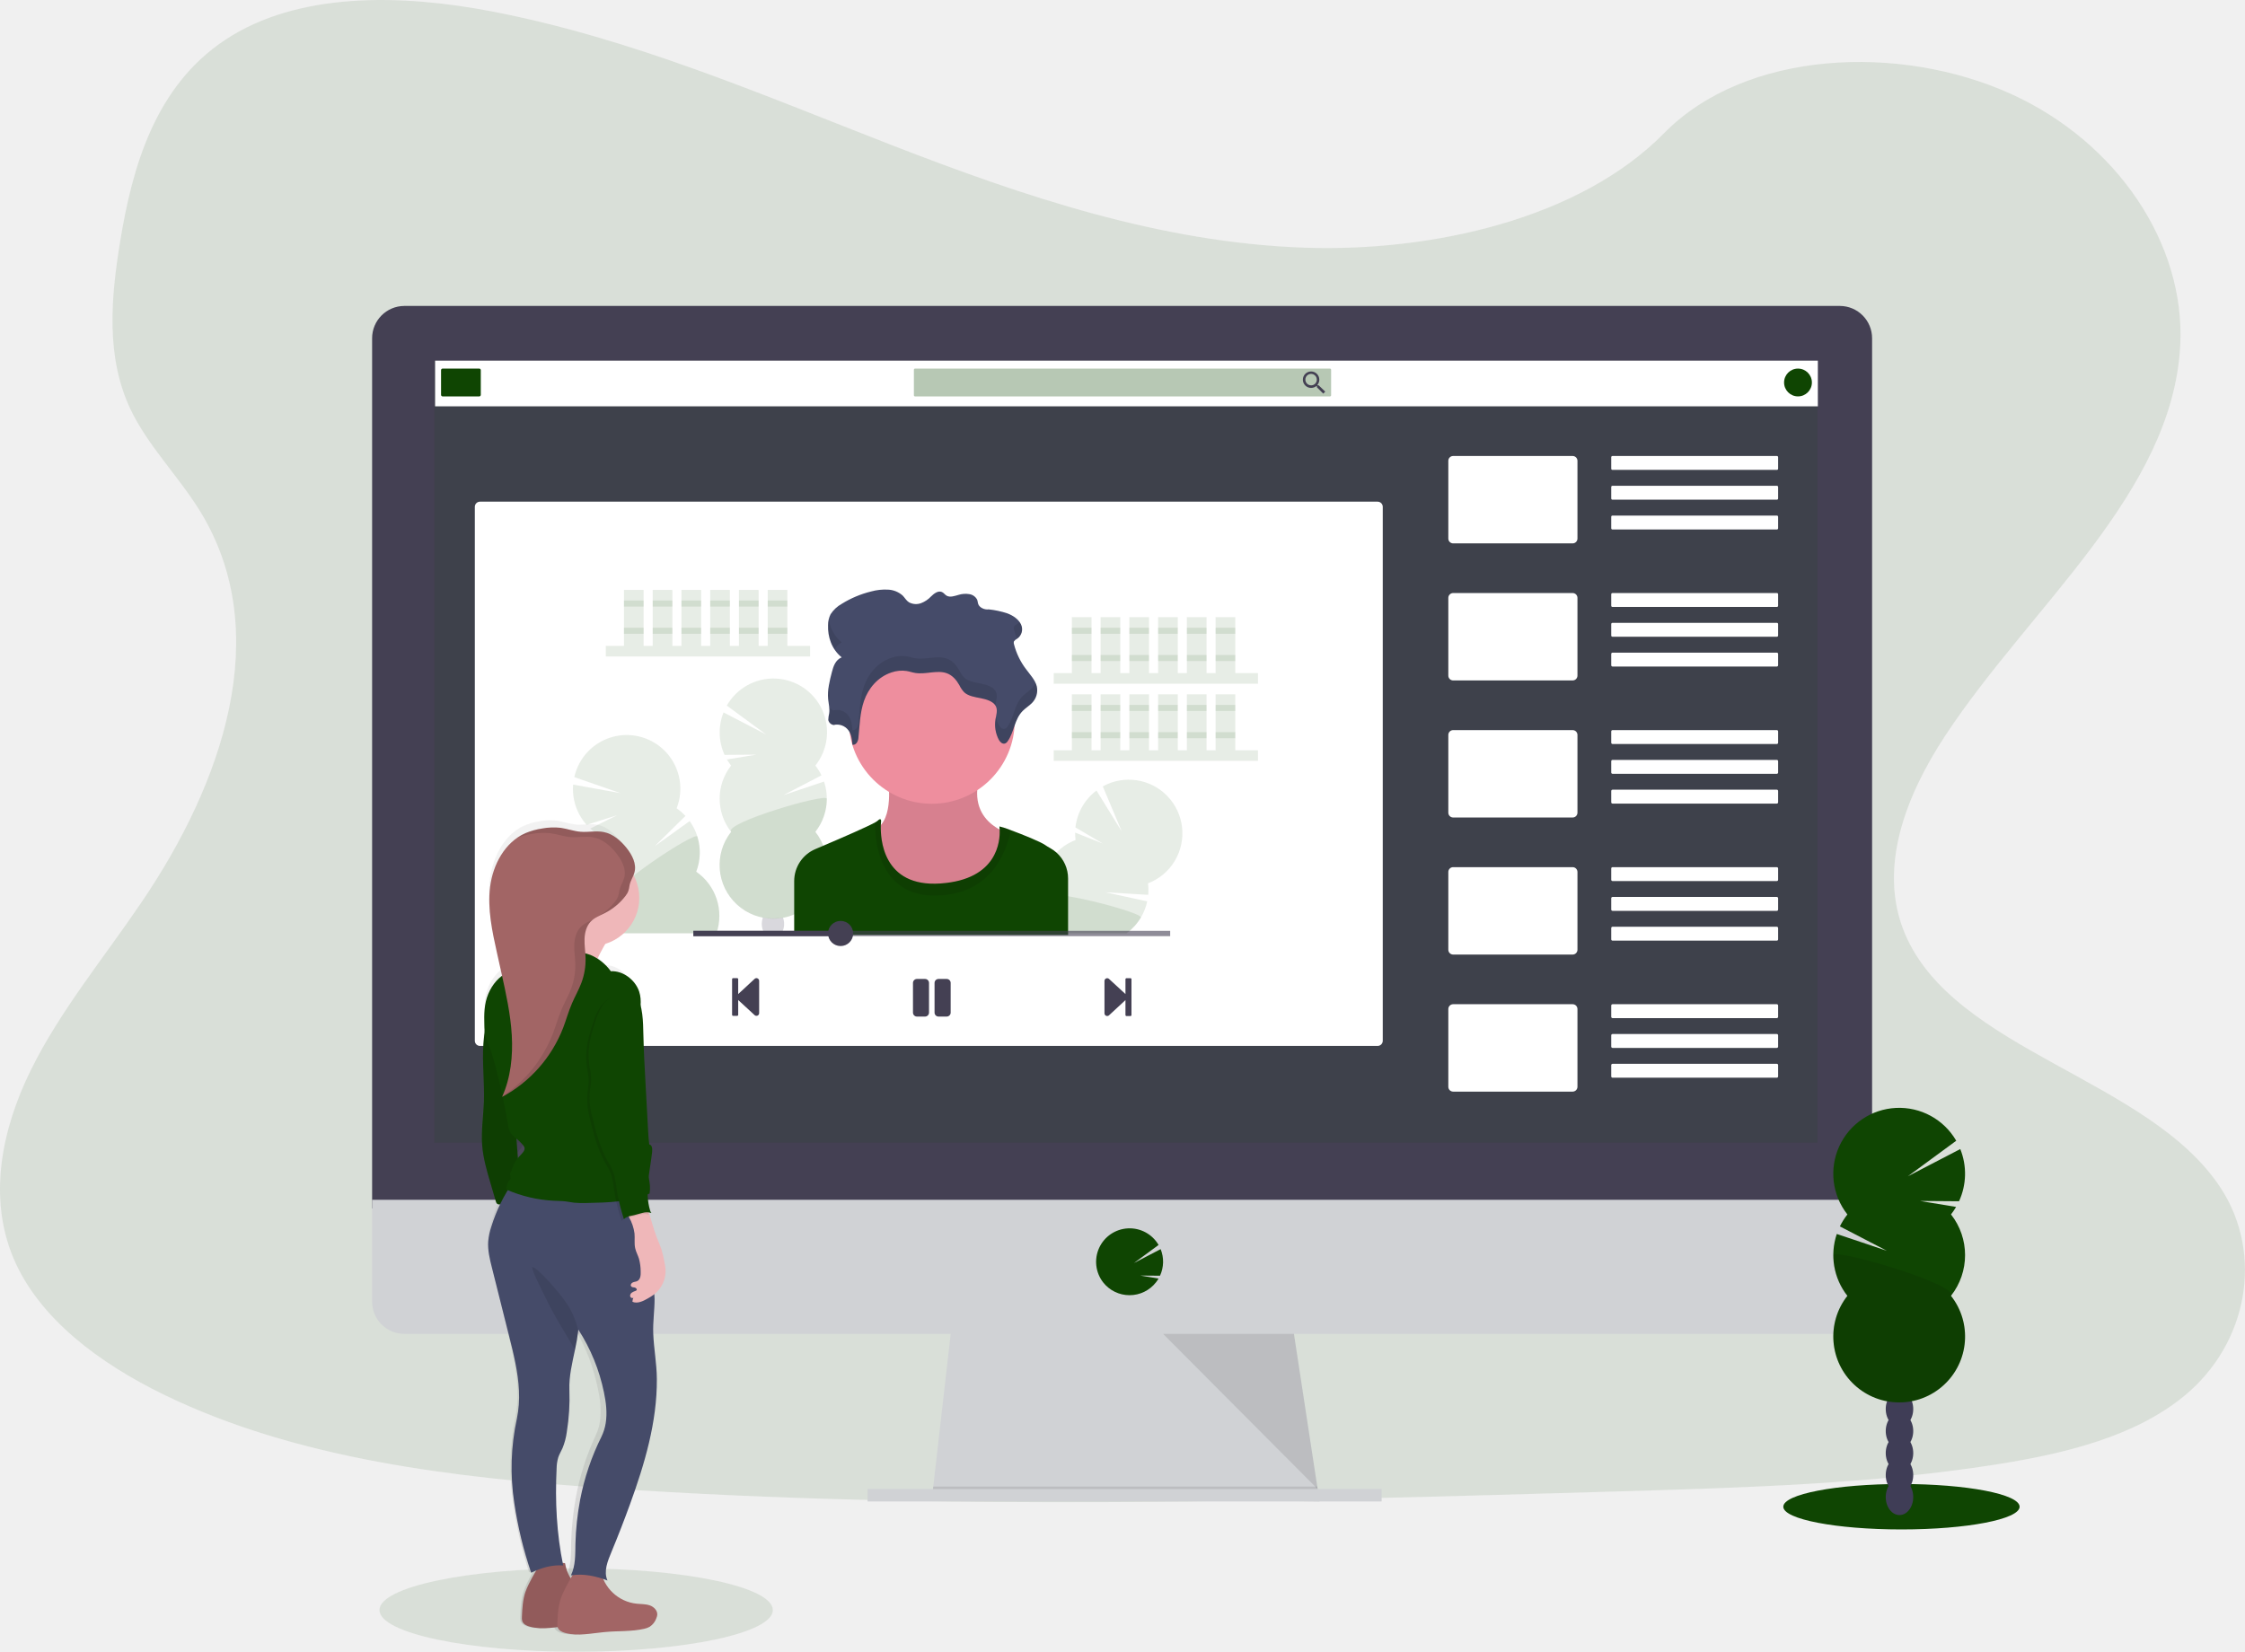
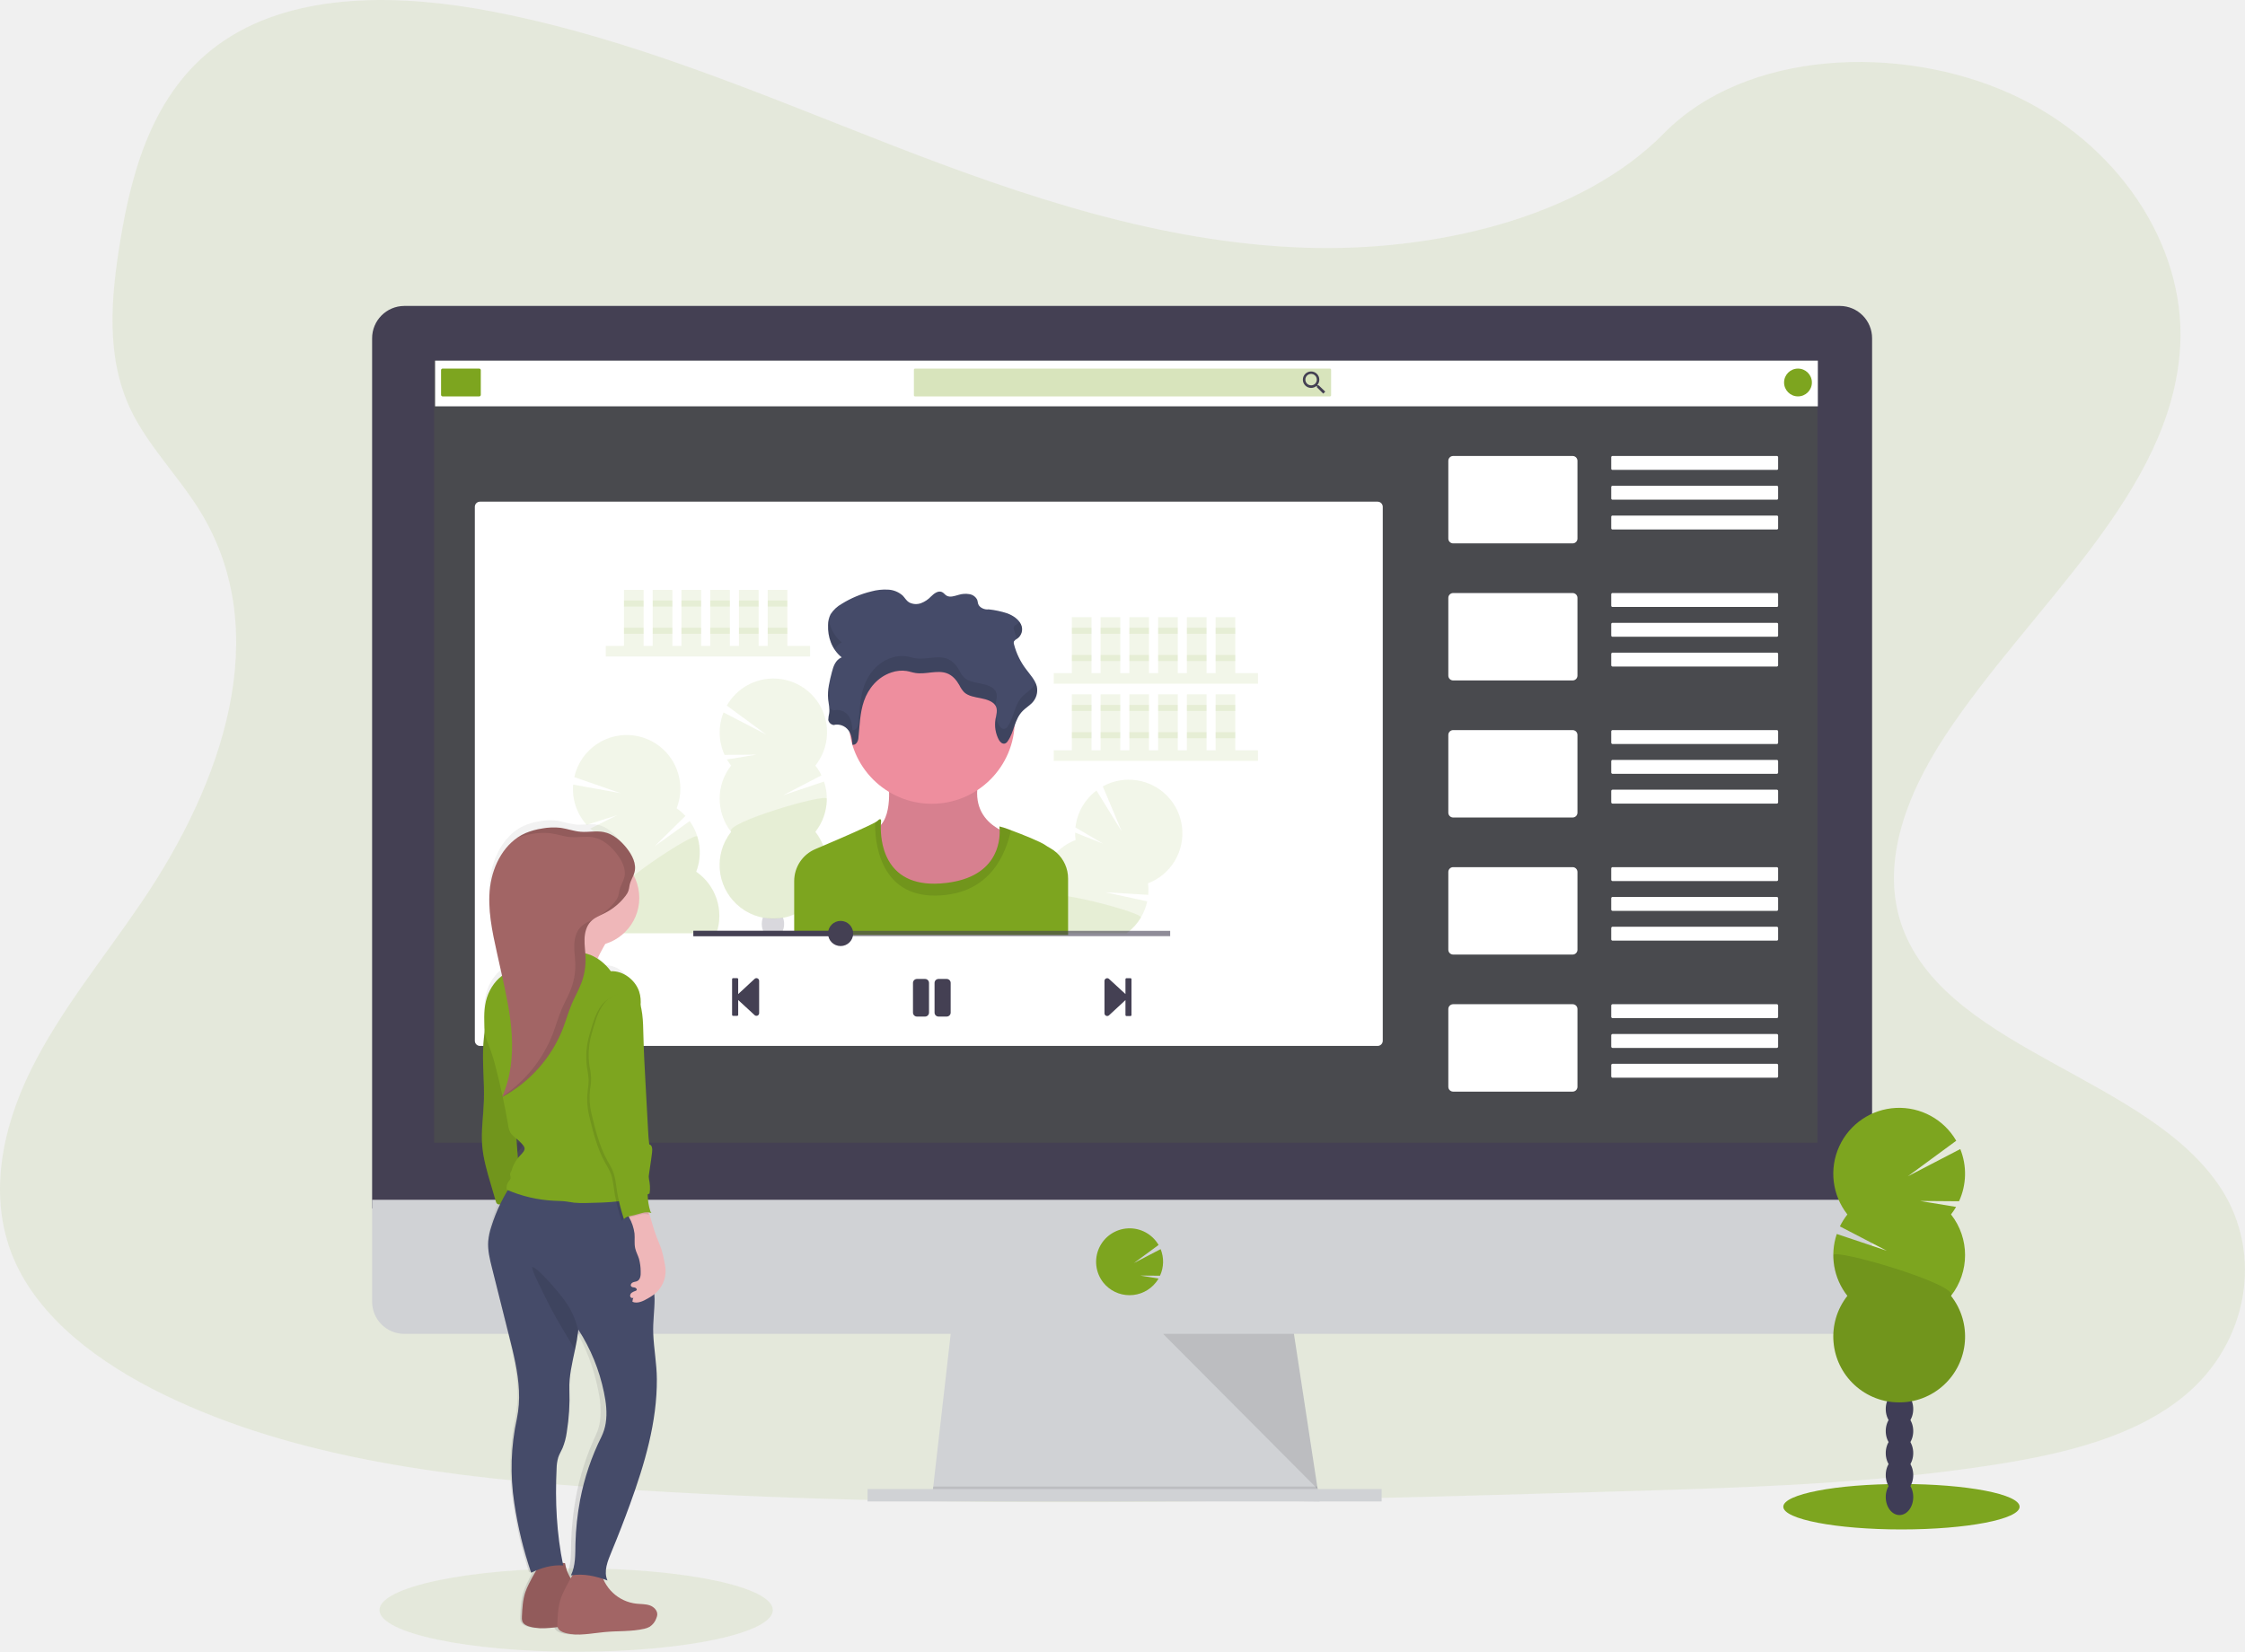
<svg xmlns="http://www.w3.org/2000/svg" data-name="Layer 1" width="1130" height="831.56" viewBox="0 0 1130 831.56">
  <defs>
    <linearGradient id="a" x1="321.68" y1="857.11" x2="321.68" y2="447.21" gradientUnits="userSpaceOnUse">
      <stop offset="0" stop-color="gray" stop-opacity=".25" />
      <stop offset=".54" stop-color="gray" stop-opacity=".12" />
      <stop offset="1" stop-color="gray" stop-opacity=".1" />
    </linearGradient>
  </defs>
-   <path d="M656.54 124.69C584.1 122.18 515.1 98.78 449.22 73.2S318.07 19.27 247.37 5.71c-45.48-8.72-97.49-9.93-134.13 14.43-35.27 23.46-46.66 64-52.78 101.55-4.61 28.28-7.32 58 5.3 84.51 8.77 18.37 24.34 33.82 35.11 51.42 37.45 61.26 11 136.79-29.62 196.59-19 28.06-41.13 54.82-55.82 84.69s-21.49 64.08-8.64 94.54c12.75 30.2 43.11 52.88 76 68.83 66.81 32.4 145.54 41.68 222.31 46.93 169.95 11.58 340.8 6.58 511.19 1.58 63.06-1.87 126.39-3.76 188.43-13.51 34.44-5.41 70-14 95-34.75 31.75-26.34 39.62-70.94 18.34-104-35.68-55.39-134.35-69.15-159.29-128.6-13.73-32.72.37-69.17 20.32-99.52 42.8-65.11 114.54-122.22 118.32-196.64 2.6-51.11-31.89-102.3-85.21-126.48-55.9-25.35-133.4-22.16-174.64 19.8-42.44 43.21-117.06 59.83-181.02 57.61z" fill="#0f4502" opacity=".1" />
+   <path d="M656.54 124.69C584.1 122.18 515.1 98.78 449.22 73.2S318.07 19.27 247.37 5.71c-45.48-8.72-97.49-9.93-134.13 14.43-35.27 23.46-46.66 64-52.78 101.55-4.61 28.28-7.32 58 5.3 84.51 8.77 18.37 24.34 33.82 35.11 51.42 37.45 61.26 11 136.79-29.62 196.59-19 28.06-41.13 54.82-55.82 84.69s-21.49 64.08-8.64 94.54c12.75 30.2 43.11 52.88 76 68.83 66.81 32.4 145.54 41.68 222.31 46.93 169.95 11.58 340.8 6.58 511.19 1.58 63.06-1.87 126.39-3.76 188.43-13.51 34.44-5.41 70-14 95-34.75 31.75-26.34 39.62-70.94 18.34-104-35.68-55.39-134.35-69.15-159.29-128.6-13.73-32.72.37-69.17 20.32-99.52 42.8-65.11 114.54-122.22 118.32-196.64 2.6-51.11-31.89-102.3-85.21-126.48-55.9-25.35-133.4-22.16-174.64 19.8-42.44 43.21-117.06 59.83-181.02 57.61z" fill="#7da51f" opacity=".1" />
  <path fill="#d0d2d5" d="M664.18 755.89l-195-2.5.57-5 9.43-82.5h171.25l12.6 82.5.96 6.25.19 1.25z" />
  <path opacity=".1" d="M663.99 754.64h-97.31l-97.5-1.25.57-5h193.28l.96 6.25z" />
  <path fill="#d0d2d5" d="M436.68 749.64h258.75v6.25H436.68z" />
  <path d="M942.3 170.37a16.27 16.27 0 00-16.19-16.35H203.5a16.27 16.27 0 00-16.2 16.35v438h755z" fill="#444053" />
  <path d="M187.3 604.02v51.3a16.2 16.2 0 0016.2 16.2h722.61a16.2 16.2 0 0016.19-16.2v-51.3z" fill="#d0d2d5" />
-   <path fill="#0f4502" opacity=".1" d="M218.55 181.52H914.8v393.75H218.55z" />
-   <path d="M568.55 652.05a16.89 16.89 0 0013.28-6.44 17.21 17.21 0 001.31-1.93l-9.26-1.52 10 .08a16.85 16.85 0 00.32-13.38l-13.43 7 12.39-9.1a16.87 16.87 0 10-27.87 18.88 16.87 16.87 0 0013.26 6.41z" fill="#0f4502" />
+   <path fill="#7da51f" opacity=".1" d="M218.55 181.52H914.8v393.75H218.55z" />
+   <path d="M568.55 652.05a16.89 16.89 0 0013.28-6.44 17.21 17.21 0 001.31-1.93l-9.26-1.52 10 .08a16.85 16.85 0 00.32-13.38l-13.43 7 12.39-9.1a16.87 16.87 0 10-27.87 18.88 16.87 16.87 0 0013.26 6.41z" fill="#7da51f" />
  <path opacity=".1" d="M585.43 671.52l77.79 78.12-11.93-78.12h-65.86z" />
  <rect x="239" y="252.56" width="457" height="274" rx="2.6" fill="#fff" />
  <path fill="#fff" d="M219 181.56h696v23H219z" />
-   <rect x="222" y="185.56" width="20" height="14" rx=".78" fill="#0f4502" />
-   <rect x="460" y="185.56" width="210" height="14" rx=".58" fill="#0f4502" opacity=".3" />
+   <rect x="222" y="185.56" width="20" height="14" rx=".78" fill="#7da51f" />
+   <rect x="460" y="185.56" width="210" height="14" rx=".58" fill="#7da51f" opacity=".3" />
  <path d="M663.77 194h-.51l-.19-.16a4.25 4.25 0 001-2.72 4.14 4.14 0 10-4.13 4.17 4.27 4.27 0 002.72-1l.19.16v.52l3.2 3.2 1-1zm-3.84 0a2.89 2.89 0 112.88-2.88 2.86 2.86 0 01-2.88 2.88z" fill="#444053" />
-   <circle cx="905" cy="192.56" r="7" fill="#0f4502" />
+   <circle cx="905" cy="192.56" r="7" fill="#7da51f" />
  <rect x="729" y="229.56" width="65" height="44" rx="2.43" fill="#fff" />
  <rect x="811" y="229.56" width="84" height="7" rx=".61" fill="#fff" />
  <rect x="811" y="244.56" width="84" height="7" rx=".61" fill="#fff" />
  <rect x="811" y="259.56" width="84" height="7" rx=".61" fill="#fff" />
  <rect x="729" y="298.56" width="65" height="44" rx="2.43" fill="#fff" />
  <rect x="811" y="298.56" width="84" height="7" rx=".61" fill="#fff" />
  <rect x="811" y="313.56" width="84" height="7" rx=".61" fill="#fff" />
  <rect x="811" y="328.56" width="84" height="7" rx=".66" fill="#fff" />
  <rect x="729" y="367.56" width="65" height="44" rx="2.43" fill="#fff" />
  <rect x="811" y="367.56" width="84" height="7" rx=".66" fill="#fff" />
  <rect x="811" y="382.56" width="84" height="7" rx=".66" fill="#fff" />
  <rect x="811" y="397.56" width="84" height="7" rx=".66" fill="#fff" />
  <rect x="729" y="436.56" width="65" height="44" rx="2.43" fill="#fff" />
  <rect x="811" y="436.56" width="84" height="7" rx=".66" fill="#fff" />
  <rect x="811" y="451.56" width="84" height="7" rx=".66" fill="#fff" />
  <rect x="811" y="466.56" width="84" height="7" rx=".66" fill="#fff" />
  <rect x="729" y="505.56" width="65" height="44" rx="2.43" fill="#fff" />
  <rect x="811" y="505.56" width="84" height="7" rx=".66" fill="#fff" />
  <rect x="811" y="520.56" width="84" height="7" rx=".66" fill="#fff" />
  <rect x="811" y="535.56" width="84" height="7" rx=".66" fill="#fff" />
-   <path fill="#0f4502" opacity=".1" d="M304.92 325.17h102.83v5.33H304.92zm9.14-28.18h9.9v28.18h-9.9zm14.47 0h9.9v28.18h-9.9zm14.47 0h9.9v28.18H343zm14.47 0h9.9v28.18h-9.9zm14.47 0h9.9v28.18h-9.9zm14.48 0h9.9v28.18h-9.9z" />
-   <path fill="#0f4502" opacity=".1" d="M314.06 302.32h9.9v3.05h-9.9zm14.47 0h9.9v3.05h-9.9zm14.47 0h9.9v3.05H343zm14.47 0h9.9v3.05h-9.9zm14.47 0h9.9v3.05h-9.9zm14.48 0h9.9v3.05h-9.9zm-72.36 13.71h9.9v3.05h-9.9zm14.47 0h9.9v3.05h-9.9zm14.47 0h9.9v3.05H343zm14.47 0h9.9v3.05h-9.9zm14.47 0h9.9v3.05h-9.9zm14.48 0h9.9v3.05h-9.9zm143.95 22.85H633.2v5.33H530.37zm9.14-28.18h9.9v28.18h-9.9zm14.47 0h9.9v28.18h-9.9zm14.47 0h9.9v28.18h-9.9zm14.48 0h9.9v28.18h-9.9zm14.47 0h9.9v28.18h-9.9zm14.47 0h9.9v28.18h-9.9z" />
-   <path fill="#0f4502" opacity=".1" d="M539.51 316.03h9.9v3.05h-9.9zm14.47 0h9.9v3.05h-9.9zm14.47 0h9.9v3.05h-9.9zm14.48 0h9.9v3.05h-9.9zm14.47 0h9.9v3.05h-9.9zm14.47 0h9.9v3.05h-9.9zm-72.36 13.71h9.9v3.05h-9.9zm14.47 0h9.9v3.05h-9.9zm14.47 0h9.9v3.05h-9.9zm14.48 0h9.9v3.05h-9.9zm14.47 0h9.9v3.05h-9.9zm14.47 0h9.9v3.05h-9.9zm-81.5 47.98H633.2v5.33H530.37zm9.14-28.18h9.9v28.18h-9.9zm14.47 0h9.9v28.18h-9.9zm14.47 0h9.9v28.18h-9.9zm14.48 0h9.9v28.18h-9.9zm14.47 0h9.9v28.18h-9.9zm14.47 0h9.9v28.18h-9.9z" />
-   <path fill="#0f4502" opacity=".1" d="M539.51 354.87h9.9v3.05h-9.9zm14.47 0h9.9v3.05h-9.9zm14.47 0h9.9v3.05h-9.9zm14.48 0h9.9v3.05h-9.9zm14.47 0h9.9v3.05h-9.9zm14.47 0h9.9v3.05h-9.9zm-72.36 13.71h9.9v3.05h-9.9zm14.47 0h9.9v3.05h-9.9zm14.47 0h9.9v3.05h-9.9zm14.48 0h9.9v3.05h-9.9zm14.47 0h9.9v3.05h-9.9zm14.47 0h9.9v3.05h-9.9zM368 385.44a28.45 28.45 0 01-2.1-3.09l14.81-2.43-16 .12a27.06 27.06 0 01-.52-21.38l21.45 11.12-19.81-14.56a27 27 0 1144.57 30.2 26.24 26.24 0 013.08 4.92l-19.22 10 20.49-6.87a27 27 0 01-4.35 25.31 27 27 0 11-42.4 0 27 27 0 010-33.37z" />
-   <path d="M416.18 402.12a26.89 26.89 0 01-5.78 16.66 27 27 0 11-42.4 0c-3.63-4.57 48.18-19.69 48.18-16.66z" fill="#0f4502" opacity=".1" />
+   <path fill="#7da51f" opacity=".1" d="M304.92 325.17h102.83v5.33H304.92zm9.14-28.18h9.9v28.18h-9.9zm14.47 0h9.9v28.18h-9.9zm14.47 0h9.9v28.18H343zm14.47 0h9.9v28.18h-9.9zm14.47 0h9.9v28.18h-9.9zm14.48 0h9.9v28.18h-9.9z" />
+   <path fill="#7da51f" opacity=".1" d="M314.06 302.32h9.9v3.05h-9.9zm14.47 0h9.9v3.05h-9.9zm14.47 0h9.9v3.05H343zm14.47 0h9.9v3.05h-9.9zm14.47 0h9.9v3.05h-9.9zm14.48 0h9.9v3.05h-9.9zm-72.36 13.71h9.9v3.05h-9.9zm14.47 0h9.9v3.05h-9.9zm14.47 0h9.9v3.05H343zm14.47 0h9.9v3.05h-9.9zm14.47 0h9.9v3.05h-9.9zm14.48 0h9.9v3.05h-9.9zm143.95 22.85H633.2v5.33H530.37zm9.14-28.18h9.9v28.18h-9.9zm14.47 0h9.9v28.18h-9.9zm14.47 0h9.9v28.18h-9.9zm14.48 0h9.9v28.18h-9.9zm14.47 0h9.9v28.18h-9.9zm14.47 0h9.9v28.18h-9.9z" />
+   <path fill="#7da51f" opacity=".1" d="M539.51 316.03h9.9v3.05h-9.9zm14.47 0h9.9v3.05h-9.9zm14.47 0h9.9v3.05h-9.9zm14.48 0h9.9v3.05h-9.9zm14.47 0h9.9v3.05h-9.9zm14.47 0h9.9v3.05h-9.9zm-72.36 13.71h9.9v3.05h-9.9zm14.47 0h9.9v3.05h-9.9zm14.47 0h9.9v3.05h-9.9zm14.48 0h9.9v3.05h-9.9zm14.47 0h9.9v3.05h-9.9zm14.47 0h9.9v3.05h-9.9zm-81.5 47.98H633.2v5.33H530.37zm9.14-28.18h9.9v28.18h-9.9zm14.47 0h9.9v28.18h-9.9zm14.47 0h9.9v28.18h-9.9zm14.48 0h9.9v28.18h-9.9zm14.47 0h9.9v28.18h-9.9zm14.47 0h9.9v28.18h-9.9z" />
+   <path fill="#7da51f" opacity=".1" d="M539.51 354.87h9.9v3.05h-9.9zm14.47 0h9.9v3.05h-9.9zm14.47 0h9.9v3.05h-9.9zm14.48 0h9.9v3.05h-9.9zm14.47 0h9.9v3.05h-9.9zm14.47 0h9.9v3.05h-9.9zm-72.36 13.71h9.9v3.05h-9.9zm14.47 0h9.9v3.05h-9.9zm14.47 0h9.9v3.05h-9.9zm14.48 0h9.9v3.05h-9.9zm14.47 0h9.9v3.05h-9.9zm14.47 0h9.9v3.05h-9.9zM368 385.44a28.45 28.45 0 01-2.1-3.09l14.81-2.43-16 .12a27.06 27.06 0 01-.52-21.38l21.45 11.12-19.81-14.56a27 27 0 1144.57 30.2 26.24 26.24 0 013.08 4.92l-19.22 10 20.49-6.87a27 27 0 01-4.35 25.31 27 27 0 11-42.4 0 27 27 0 010-33.37z" />
+   <path d="M416.18 402.12a26.89 26.89 0 01-5.78 16.66 27 27 0 11-42.4 0c-3.63-4.57 48.18-19.69 48.18-16.66z" fill="#7da51f" opacity=".1" />
  <path d="M393.52 469.66a2.53 2.53 0 01.13.22h-9.16c.05-.07.08-.15.13-.22a8.87 8.87 0 01-1.18-4.51 9.26 9.26 0 01.55-3.18c.51.08 1.14.17 1.87.25a32.1 32.1 0 006.39 0q.92-.09 1.89-.24a.09.09 0 000 .05 9 9 0 01.54 3.13 8.87 8.87 0 01-1.16 4.5z" fill="#3f3d56" opacity=".2" />
-   <path d="M360.6 469.88h-51c-.11-.29-.21-.6-.3-.9a26.85 26.85 0 01.59-17.64 27 27 0 01-9.85-31.89 25.83 25.83 0 01-2.91-2.33l13.42-6.69-15.26 4.84a27 27 0 01-6.8-20.27l23.81 4.3-23.22-8.07a27 27 0 1151.49 15.7 27.35 27.35 0 014.43 3.85l-15.42 15.21 17.55-12.62a27 27 0 013.32 25.5 27 27 0 0110.15 31.01z" fill="#0f4502" opacity=".1" />
-   <path d="M360.6 469.88h-51c-.11-.29-.21-.6-.3-.9a26.85 26.85 0 01.59-17.64c-4.8-3.32 40.23-33.07 41.12-30.17a26.88 26.88 0 01-.59 17.65 27 27 0 0110.18 31.06zm230.75-36.54a26.9 26.9 0 01-13.51 11.36 27.4 27.4 0 01.11 5.8l-21.61-1.3 21.11 4.58a27 27 0 01-3.22 8.16 26.57 26.57 0 01-7.2 7.9h-29.42v.77h-30c.06-.26.12-.51.19-.77a27 27 0 0116.45-18.31 27 27 0 0117.13-28.64 27.36 27.36 0 01-.22-3.73l13.95 5.51-13.8-8.11a27 27 0 0110.59-18.58l12.71 20.58-9.53-22.66a27 27 0 0136.27 37.44z" fill="#0f4502" opacity=".1" />
-   <path d="M574.23 461.98a26.57 26.57 0 01-7.2 7.9h-29.42v.77h-30c.06-.26.12-.51.19-.77a27 27 0 0116.45-18.31c-.25-2 5.56-1.7 13.31-.4 15.19 2.55 37.7 9.09 36.67 10.81z" fill="#0f4502" opacity=".1" />
+   <path d="M360.6 469.88h-51c-.11-.29-.21-.6-.3-.9a26.85 26.85 0 01.59-17.64 27 27 0 01-9.85-31.89 25.83 25.83 0 01-2.91-2.33l13.42-6.69-15.26 4.84a27 27 0 01-6.8-20.27l23.81 4.3-23.22-8.07a27 27 0 1151.49 15.7 27.35 27.35 0 014.43 3.85l-15.42 15.21 17.55-12.62a27 27 0 013.32 25.5 27 27 0 0110.15 31.01z" fill="#7da51f" opacity=".1" />
+   <path d="M360.6 469.88h-51c-.11-.29-.21-.6-.3-.9a26.85 26.85 0 01.59-17.64c-4.8-3.32 40.23-33.07 41.12-30.17a26.88 26.88 0 01-.59 17.65 27 27 0 0110.18 31.06zm230.75-36.54a26.9 26.9 0 01-13.51 11.36 27.4 27.4 0 01.11 5.8l-21.61-1.3 21.11 4.58a27 27 0 01-3.22 8.16 26.57 26.57 0 01-7.2 7.9h-29.42v.77h-30c.06-.26.12-.51.19-.77a27 27 0 0116.45-18.31 27 27 0 0117.13-28.64 27.36 27.36 0 01-.22-3.73l13.95 5.51-13.8-8.11a27 27 0 0110.59-18.58l12.71 20.58-9.53-22.66a27 27 0 0136.27 37.44z" fill="#7da51f" opacity=".1" />
+   <path d="M574.23 461.98a26.57 26.57 0 01-7.2 7.9h-29.42v.77h-30c.06-.26.12-.51.19-.77a27 27 0 0116.45-18.31c-.25-2 5.56-1.7 13.31-.4 15.19 2.55 37.7 9.09 36.67 10.81z" fill="#7da51f" opacity=".1" />
  <path d="M446.71 389.97s3.7 20-4.56 26.53 7 45.67 32.18 41.1 35.44-37.4 35.44-37.4-25.22-5.22-15.87-31.75z" fill="#ee8e9e" />
  <path d="M446.71 389.97s3.7 20-4.56 26.53 7 45.67 32.18 41.1 35.44-37.4 35.44-37.4-25.22-5.22-15.87-31.75z" opacity=".1" />
  <circle cx="469" cy="362.9" r="41.75" fill="#ee8e9e" />
-   <path d="M537.61 442.27v28.38H399.75v-27.09a17.48 17.48 0 0110.67-16.1l3.95-1.68c10-4.26 22.15-9.55 26.12-11.75a6.53 6.53 0 001.22-.79c2.17-2.17 1.74.65 1.74.65s-.06.54-.1 1.47c-.24 6.39.68 31.5 30.11 29.41 28.71-2 30-21.42 29.71-27.13a15.45 15.45 0 00-.13-1.58 37.09 37.09 0 015.81 1.9c6 2.22 14.86 5.78 17.23 7.46.74.52 1.64 1.06 2.62 1.61a17.23 17.23 0 013.1 2.21 17.51 17.51 0 015.81 13.03z" fill="#0f4502" />
+   <path d="M537.61 442.27v28.38H399.75v-27.09a17.48 17.48 0 0110.67-16.1l3.95-1.68c10-4.26 22.15-9.55 26.12-11.75a6.53 6.53 0 001.22-.79c2.17-2.17 1.74.65 1.74.65s-.06.54-.1 1.47c-.24 6.39.68 31.5 30.11 29.41 28.71-2 30-21.42 29.71-27.13a15.45 15.45 0 00-.13-1.58 37.09 37.09 0 015.81 1.9c6 2.22 14.86 5.78 17.23 7.46.74.52 1.64 1.06 2.62 1.61a17.23 17.23 0 013.1 2.21 17.51 17.51 0 015.81 13.03z" fill="#7da51f" />
  <path d="M508.85 417.96c-2.43 11.26-10.06 32.35-37.56 32.9-29.3.58-31-28.56-30.81-36.83a5.91 5.91 0 001.23-.79c2.18-2.17 1.74.65 1.74.65s-3.69 33.27 30 30.88 29.55-28.7 29.55-28.7c0-.16 2.51.71 5.85 1.89z" opacity=".1" />
  <path d="M419.58 364.99a7.15 7.15 0 017.53 2.75c1.52 2.13 1.75 4.7 1.94 7.16 1.81.38 2.83-1.67 3-3.22.67-6.31.72-12.74 2.84-18.84s6.75-12 13.86-14.33a16.08 16.08 0 017.57-.72c1.51.25 2.93.78 4.43 1 5.2.86 10.85-1.6 15.72.11 3.06 1.08 5 3.57 6.43 6.06a13.08 13.08 0 002.5 3.63c2.07 1.86 5.31 2.34 8.28 2.92s6.21 1.59 7.48 3.88c1.14 2.07.3 4.46-.08 6.7a16.42 16.42 0 001.69 10.37c.55 1 1.67 2.21 3 1.88a2.63 2.63 0 001.42-1.15c3.41-4.78 3.32-11 7.6-15.31 1.43-1.44 3.28-2.56 4.67-4a9.08 9.08 0 002.42-8.24c-.77-3.3-3.41-6-5.54-8.9a35 35 0 01-5.93-12.31 2.23 2.23 0 010-1.61 4.29 4.29 0 011.52-1.24 5.74 5.74 0 001.94-7.33c-1.21-2.47-3.87-4.35-6.87-5.47a44.8 44.8 0 00-9.37-2c-2.1.3-4.56-.89-5.21-2.57-.29-.75-.29-1.56-.58-2.31a5.3 5.3 0 00-4-2.8 11.7 11.7 0 00-5.35.38c-2 .56-4.27 1.4-6 .42-.91-.51-1.41-1.44-2.39-1.86-2-.84-4.06.86-5.49 2.26a13.36 13.36 0 01-4.95 3.33 7.37 7.37 0 01-6.14-.41c-1.37-.87-2.06-2.27-3.15-3.38a11.86 11.86 0 00-7.45-3 26.23 26.23 0 00-8.41.92 50.78 50.78 0 00-14.77 6.2 15.87 15.87 0 00-5.67 5.27 12 12 0 00-1.27 5.43c-.22 5.91 1.74 12.13 6.85 16.27-3.12 1.3-4.17 4.49-4.9 7.32-1.17 4.52-2.34 9.11-1.9 13.71.22 2.38.87 4.76.52 7.13a15.36 15.36 0 00-.46 3.41 3.27 3.27 0 002.67 2.49z" fill="#454b69" />
  <path d="M521.23 343.78a9.76 9.76 0 01-1.8 2.66c-1.39 1.46-3.24 2.59-4.67 4-4.28 4.28-4.19 10.54-7.6 15.32a2.57 2.57 0 01-1.42 1.14c-1.3.34-2.42-.84-3-1.88a17.2 17.2 0 01-1.49-4l-.2 1a16.42 16.42 0 001.69 10.37c.55 1 1.67 2.21 3 1.88a2.63 2.63 0 001.42-1.15c3.41-4.78 3.32-11 7.6-15.31 1.43-1.44 3.28-2.56 4.67-4a9.08 9.08 0 002.42-8.24 10.74 10.74 0 00-.62-1.79zm-9.32-29.6a4.19 4.19 0 00-1.52 1.24 2.21 2.21 0 000 1.6 33.82 33.82 0 001.51 4.56 5.74 5.74 0 001.94-7.33 7 7 0 00-.7-1.17 5.76 5.76 0 01-1.23 1.1zm-88.2 9.27a18.54 18.54 0 01-6.55-11.59 15.62 15.62 0 00-.3 2.72 20.82 20.82 0 003.29 12.37 7 7 0 013.56-3.5zm77.37 31.27c.38-2.25 1.22-4.64.08-6.7-1.27-2.3-4.51-3.3-7.48-3.88s-6.21-1.07-8.28-2.92a13.08 13.08 0 01-2.5-3.63c-1.41-2.49-3.37-5-6.43-6.06-4.87-1.71-10.52.74-15.72-.11-1.5-.25-2.92-.77-4.43-1a16 16 0 00-7.57.72c-7.11 2.34-11.74 8.24-13.86 14.33s-2.17 12.52-2.84 18.84c-.17 1.54-1.19 3.6-3 3.22-.19-2.47-.42-5-1.94-7.17a7.15 7.15 0 00-7.53-2.74 3.66 3.66 0 01-2.11-1.35 11.59 11.59 0 010 2.76 15.36 15.36 0 00-.46 3.41 3.27 3.27 0 002.61 2.57 7.15 7.15 0 017.53 2.75c1.52 2.13 1.75 4.7 1.94 7.16 1.81.38 2.83-1.67 3-3.22.67-6.31.72-12.74 2.84-18.84s6.75-12 13.86-14.33a16.08 16.08 0 017.57-.72c1.51.25 2.93.78 4.43 1 5.2.86 10.85-1.6 15.72.11 3.06 1.08 5 3.57 6.43 6.06a13.08 13.08 0 002.5 3.63c2.07 1.86 5.31 2.34 8.28 2.92s6 1.52 7.33 3.64c-.05-.15 0-.3.03-.45zm-83.65-3.11a19 19 0 00-.33-5.57 24.82 24.82 0 00-.19 5.84c0 .5.11 1 .18 1.49.11-.59.26-1.17.34-1.76z" opacity=".1" />
  <path d="M368.49 511v-18.05a.51.51 0 01.51-.51h2.05a.51.51 0 01.51.51v7.51l8.32-7.71a1.36 1.36 0 012.23 1v16.35a1.36 1.36 0 01-2.23 1l-8.32-7.66v7.47a.51.51 0 01-.51.51H369a.51.51 0 01-.51-.42zm201.03-18.05V511a.51.51 0 01-.52.51h-2a.51.51 0 01-.51-.51v-7.51l-8.32 7.7a1.37 1.37 0 01-2.24-1v-16.41a1.37 1.37 0 012.24-1l8.32 7.66v-7.46a.51.51 0 01.51-.51h2a.51.51 0 01.52.48zm-103.91 18.83h-4.07a2 2 0 01-2-2v-14.94a2 2 0 012-2h4.07a2 2 0 012 2v14.94a2 2 0 01-2 2zm12.9-2v-14.94a2 2 0 00-2-2h-4.11a2 2 0 00-2 2v14.94a2 2 0 002 2h4.07a2 2 0 002.04-2z" fill="#444053" />
  <path fill="#444053" opacity=".6" d="M349 468.62h240v2.67H349z" />
  <circle cx="423.11" cy="469.95" r="6.33" fill="#444053" />
  <path fill="#444053" d="M349 468.62h74.11v2.67H349z" />
-   <ellipse cx="957.08" cy="758.54" rx="59.47" ry="11.44" fill="#0f4502" />
+   <ellipse cx="957.08" cy="758.54" rx="59.47" ry="11.44" fill="#7da51f" />
  <ellipse cx="956.09" cy="753.68" rx="6.92" ry="9.06" fill="#3f3d56" />
  <ellipse cx="956.09" cy="742.6" rx="6.92" ry="9.06" fill="#3f3d56" />
  <ellipse cx="956.09" cy="731.53" rx="6.92" ry="9.06" fill="#3f3d56" />
  <ellipse cx="956.09" cy="720.45" rx="6.92" ry="9.06" fill="#3f3d56" />
  <ellipse cx="956.09" cy="709.37" rx="6.92" ry="9.06" fill="#3f3d56" />
  <ellipse cx="956.09" cy="698.29" rx="6.92" ry="9.06" fill="#3f3d56" />
  <ellipse cx="956.09" cy="687.21" rx="6.92" ry="9.06" fill="#3f3d56" />
-   <path d="M982 611.41a34.28 34.28 0 002.58-3.8l-18.2-3 19.68.15a33.27 33.27 0 00.63-26.28l-26.38 13.7 24.34-17.89a33.17 33.17 0 10-54.78 37.12 33.85 33.85 0 00-3.78 6l23.62 12.27-25.18-8.45a33.19 33.19 0 005.34 31.14 33.16 33.16 0 1052.14 0 33.18 33.18 0 000-41z" fill="#0f4502" />
+   <path d="M982 611.41a34.28 34.28 0 002.58-3.8l-18.2-3 19.68.15a33.27 33.27 0 00.63-26.28l-26.38 13.7 24.34-17.89a33.17 33.17 0 10-54.78 37.12 33.85 33.85 0 00-3.78 6l23.62 12.27-25.18-8.45a33.19 33.19 0 005.34 31.14 33.16 33.16 0 1052.14 0 33.18 33.18 0 000-41z" fill="#7da51f" />
  <path d="M922.78 631.91a33 33 0 007.09 20.5 33.16 33.16 0 1052.14 0c4.44-5.63-59.23-24.22-59.23-20.5z" opacity=".1" />
-   <ellipse cx="290" cy="810.56" rx="99" ry="21" fill="#0f4502" opacity=".1" />
+   <ellipse cx="290" cy="810.56" rx="99" ry="21" fill="#7da51f" opacity=".1" />
  <path d="M358.15 842.34c-2-.73-4.14-.61-6.23-.84a19.28 19.28 0 01-11.46-5.56 21 21 0 01-4.58-7c.66.24 1.32.49 2 .76-2-4.67.1-9.91 1.94-14.63q4.68-12 8.85-24.13c7-20.49 13-41.8 12.87-63.6 0-7.88-1.45-15.33-1.73-23.2-.21-5.84.69-11.67.65-17.52 0-.82 0-1.63-.06-2.45a15.53 15.53 0 005.27-12.66 30.48 30.48 0 00-.53-3.68 59.68 59.68 0 00-1.4-6.26c-.66-2.17-1.56-4.25-2.33-6.37-1.49-4.11-2.5-8.39-3.77-12.57a4.33 4.33 0 011.36.37 2.93 2.93 0 01-.64-1.31 32.41 32.41 0 01-1.2-8.17l.85-.38a21.27 21.27 0 00-.41-8.09c.48-4.29 1.23-8.61 1.69-12.88.17-1.6.1-3.61-1.37-4-.3-2.29-.42-4.61-.54-6.92q-.63-12.09-1.25-24.17c-.42-8.09-.84-16.17-1-24.27-.11-5.14-.17-10.46-1.39-15.38a18.6 18.6 0 00-.71-7c-1.86-5.89-7.64-10.56-13.5-10.23a26.86 26.86 0 00-6.39-6.46c1.17-2.62 2.57-5.32 3.72-7.44 9.38-3.05 16.24-12.3 16.24-23.3a25.43 25.43 0 00-2.75-11.59 12.52 12.52 0 00.44-1.35 11.09 11.09 0 00-.45-6.49 19 19 0 00-1-2.32c-.26-.5-.54-1-.83-1.48L348 459c-.31-.47-.63-.92-1-1.36a33.1 33.1 0 00-2.28-2.74 22.56 22.56 0 00-3.28-2.92 14.46 14.46 0 00-5.4-2.49 16.46 16.46 0 00-3.43-.31c-.69 0-1.39 0-2.08.06-1.4.08-2.79.18-4.18.17-.46 0-.93 0-1.39-.07a50.63 50.63 0 01-7.24-1.51l-1.2-.25c-.41-.08-.81-.15-1.22-.2a22.89 22.89 0 00-3.31-.2h-1.11a30.68 30.68 0 00-3.31.34l-1.1.17a31.6 31.6 0 00-8.05 2.39c-.33.15-.67.32-1 .5l-.2.11c-.27.14-.54.29-.8.45l-.15.09-.85.54-.07.05c-7.94 5.34-12.63 15.46-13.82 25.5-1.33 11.27 1 22.63 3.33 33.72l2.1 10c.09.45.19.89.28 1.34a22 22 0 00-6.59 9.14c-2 5-2.05 10.41-1.89 15.83 0 1.1.06 2.2.17 3.3-.25 2.08-.47 4.17-.61 6.27-.63 9.7.55 19.45.24 29.17-.24 7.49-1.37 15-.82 22.44.48 6.6 2.25 13 4 19.37l2.52 9.08a2.41 2.41 0 00.63 1.25 1.9 1.9 0 001.41.29 85.12 85.12 0 00-4.1 11.48 35.5 35.5 0 00-1.48 7.38c-.33 4.58.73 9.13 1.79 13.58q2.4 10 4.78 20.08 1.68 7.05 3.35 14.09c2.2 9.26 4.41 18.58 4.82 28.11a61.05 61.05 0 01-1 14.29 124.52 124.52 0 00-1.24 42.83 210 210 0 008.09 35.41c.81-.43 1.63-.83 2.47-1.2l-.35.65q-1.73 3-3.2 6.15a35 35 0 00-1.71 4.21c-1.28 4-1.48 8.26-1.66 12.47a6.1 6.1 0 00.21 2.41c.55 1.51 2.13 2.28 3.6 2.7 4.32 1.23 8.81.79 13.3.21a1.61 1.61 0 00.09.29c.55 1.51 2.12 2.28 3.6 2.7 6.18 1.76 12.7.1 19.07-.5s12.63-.16 18.76-1.63a8.93 8.93 0 002.6-1 8.51 8.51 0 003.28-4.55 5.83 5.83 0 00.38-1.49c.25-2.19-1.62-4.12-3.6-4.85zM337 749.73a25.2 25.2 0 01-2 6.78 129.4 129.4 0 00-10.26 32.17 149.15 149.15 0 00-2.27 22.25c-.1 5.5.11 11.26-2.18 16.2l.83-.13c-.26.48-.51 1-.75 1.38l-.12.22a21.68 21.68 0 01-2.73-7.66c0-.09-.45-.16-1.14-.2a206.93 206.93 0 01-2.92-47.89 22.17 22.17 0 01.8-5.75c.51-1.61 1.37-3.08 2-4.64a34.09 34.09 0 002-8.14 115.64 115.64 0 001.26-21.52c-.24-6.79 1.33-13.54 2.67-20.3.64-3.21 1.23-6.43 1.55-9.65l.06-.65a96.87 96.87 0 0112.28 31.88 45.6 45.6 0 01.92 15.65zm-42.8-144.52l.32.28a22 22 0 012.66 2.79 3.69 3.69 0 01.84 1.54c.3 1.46-.91 2.7-1.9 3.77a17 17 0 00-1.21 1.46q-.32-4.92-.68-9.84z" transform="translate(-35 -34.22)" fill="url(#a)" />
-   <path d="M245.36 508.31l-1.1 8.49c-.37 2.88-.74 5.75-.94 8.64-.67 9.62.57 19.28.25 28.92-.26 7.42-1.44 14.83-.87 22.24.51 6.54 2.37 12.9 4.23 19.2l2.64 9a2.38 2.38 0 00.66 1.24 2.33 2.33 0 001.69.27l11.72-1.06c-.75-3.44-1.58-7-2-10.53-.32-2.76-.51-5.54-.71-8.32-.62-8.66-1.33-17.32-2-26l-1.25-15.2c-.53-6.6-1.08-13.23-2.74-19.64a39.09 39.09 0 00-9.58-17.25z" fill="#0f4502" />
+   <path d="M245.36 508.31l-1.1 8.49c-.37 2.88-.74 5.75-.94 8.64-.67 9.62.57 19.28.25 28.92-.26 7.42-1.44 14.83-.87 22.24.51 6.54 2.37 12.9 4.23 19.2l2.64 9a2.38 2.38 0 00.66 1.24 2.33 2.33 0 001.69.27l11.72-1.06c-.75-3.44-1.58-7-2-10.53-.32-2.76-.51-5.54-.71-8.32-.62-8.66-1.33-17.32-2-26l-1.25-15.2c-.53-6.6-1.08-13.23-2.74-19.64a39.09 39.09 0 00-9.58-17.25z" fill="#7da51f" />
  <path d="M245.36 508.31l-1.1 8.49c-.37 2.88-.74 5.75-.94 8.64-.67 9.62.57 19.28.25 28.92-.26 7.42-1.44 14.83-.87 22.24.51 6.54 2.37 12.9 4.23 19.2l2.64 9a2.38 2.38 0 00.66 1.24 2.33 2.33 0 001.69.27l11.72-1.06c-.75-3.44-1.58-7-2-10.53-.32-2.76-.51-5.54-.71-8.32-.62-8.66-1.33-17.32-2-26l-1.25-15.2c-.53-6.6-1.08-13.23-2.74-19.64a39.09 39.09 0 00-9.58-17.25z" opacity=".1" />
  <path d="M266.24 797.33a35.81 35.81 0 00-1.8 4.18c-1.34 3.95-1.54 8.19-1.74 12.36a6 6 0 00.22 2.39c.58 1.5 2.24 2.26 3.79 2.67 6.49 1.75 13.33.11 20-.49s13.26-.16 19.7-1.61a10.06 10.06 0 002.73-.95 8.51 8.51 0 003.45-4.5 5.88 5.88 0 00.39-1.48c.21-2.2-1.7-4.1-3.78-4.82s-4.35-.61-6.54-.83a20.6 20.6 0 01-18.24-17.21c-.08-.48-10.84-.19-12 .43-1.32.73-2.12 2.54-2.87 3.77q-1.77 2.97-3.31 6.09z" fill="#a26565" />
  <path d="M266.24 797.33a35.81 35.81 0 00-1.8 4.18c-1.34 3.95-1.54 8.19-1.74 12.36a6 6 0 00.22 2.39c.58 1.5 2.24 2.26 3.79 2.67 6.49 1.75 13.33.11 20-.49s13.26-.16 19.7-1.61a10.06 10.06 0 002.73-.95 8.51 8.51 0 003.45-4.5 5.88 5.88 0 00.39-1.48c.21-2.2-1.7-4.1-3.78-4.82s-4.35-.61-6.54-.83a20.6 20.6 0 01-18.24-17.21c-.08-.48-10.84-.19-12 .43-1.32.73-2.12 2.54-2.87 3.77q-1.77 2.97-3.31 6.09z" opacity=".1" />
  <path d="M284.09 800.51a34 34 0 00-1.8 4.17c-1.35 4-1.55 8.19-1.74 12.36a5.83 5.83 0 00.22 2.39c.57 1.5 2.23 2.26 3.78 2.68 6.49 1.74 13.34.1 20-.5s13.27-.16 19.7-1.61a9.62 9.62 0 002.73-1 8.47 8.47 0 003.45-4.5 5.88 5.88 0 00.39-1.48c.21-2.19-1.7-4.1-3.78-4.82s-4.35-.6-6.54-.83a20.61 20.61 0 01-18.24-17.2c-.08-.48-10.84-.2-12 .42-1.33.73-2.13 2.54-2.88 3.77-1.14 2.03-2.26 4.07-3.29 6.15z" fill="#a26565" />
  <path d="M330.62 694.28c.14 21.61-6.14 42.73-13.51 63q-4.38 12.06-9.29 23.91c-1.94 4.68-4.13 9.88-2.05 14.5-6-2.28-12.1-3.62-18.41-2.57 2.4-4.9 2.17-10.6 2.28-16a140.3 140.3 0 012.36-22.05 123 123 0 0110.79-31.89 24.3 24.3 0 002.09-6.72c.82-5.14.18-10.42-.89-15.51a92.47 92.47 0 00-12.9-31.6l-.06.64a93.27 93.27 0 01-1.62 9.57c-1.41 6.69-3.06 13.39-2.81 20.12a108.83 108.83 0 01-1.32 21.33 32.43 32.43 0 01-2.15 8.06c-.69 1.55-1.59 3-2.13 4.61a21 21 0 00-.84 5.7c-.8 16.27 0 32.79 3.32 48.74-5.57-.44-11.14 1.17-16.12 3.67a198.54 198.54 0 01-8.5-35.1 116.62 116.62 0 011.3-42.46 56.42 56.42 0 001.05-14.15c-.43-9.45-2.75-18.69-5.06-27.87l-3.52-14q-2.5-10-5-19.91c-1.11-4.41-2.23-8.92-1.88-13.46a33.4 33.4 0 011.56-7.32 81.69 81.69 0 0111.07-22.64c19.27 1.08 38.77-.72 58-2.2a3.89 3.89 0 012.72.46 3.85 3.85 0 011.1 2.48l7.23 41a103 103 0 012.05 17.3c0 5.8-.9 11.58-.68 17.37.3 7.8 1.78 15.18 1.82 22.99z" fill="#454b69" />
  <path d="M291.05 669.99a93.27 93.27 0 01-1.62 9.57c-4.19-7.25-8.71-14.32-12.57-21.75-1-1.91-1.94-3.85-2.89-5.79l-2.85-5.8c-.53-1.09-1.06-2.18-1.54-3.29a23.77 23.77 0 01-1.79-5c1.4-.26 4.86 3.52 5.9 4.51a80.64 80.64 0 016 6.64 72.81 72.81 0 016.26 8.2 39.88 39.88 0 015.1 12.71z" opacity=".1" />
  <path d="M307.1 471.08s-10.7 17.05-8.72 20.62-33.7-3.17-33.7-3.17 19.43-17.05 17.44-24.19 24.98 6.74 24.98 6.74z" fill="#efb7b9" />
  <circle cx="297.59" cy="452.05" r="24.19" fill="#efb7b9" />
-   <path d="M307.46 488.96a24.56 24.56 0 00-10.17-8.18 36.38 36.38 0 00-7.23-1.78l-9.65-1.7c-2.36-.42-4.89-.81-7.09.16a11.62 11.62 0 00-3 2.21c-3.35 3.11-6.6 6.52-10.81 8.32-1.15.49-2.35.85-3.5 1.34-4.71 2-8.23 6.26-10.22 11-2.1 4.94-2.16 10.31-2 15.68a27.56 27.56 0 00.55 5.52 35.57 35.57 0 001.83 5.06 92.57 92.57 0 013.34 10.73q3.75 14.35 6.24 29a10.87 10.87 0 001.21 4 14.36 14.36 0 003.34 3.21 20.86 20.86 0 012.79 2.77 3.62 3.62 0 01.91 1.48c.31 1.44-1 2.68-2 3.73a18.06 18.06 0 00-4.52 7.87 3.17 3.17 0 00-.72 2.17 3.8 3.8 0 01.23 1.72 3.88 3.88 0 01-.91 1.41 5.33 5.33 0 00-1 4.28 67.89 67.89 0 0023.68 5.54c2 .1 4 .1 6 .34 1.42.18 2.82.47 4.24.64a45.78 45.78 0 006.2.16c10.77-.22 21.85-.49 31.74-4.76.93-5.07-1.08-10.24-2.34-15.24-2-8-2.5-16.19-4-24.26-1-5.51-2.5-10.94-3.35-16.49s-1-11.3.48-16.7c1.35-4.78 1.76-9.66 3.16-14.43s2.38-9.94.8-14.66c-2-5.84-8.07-10.47-14.23-10.14z" fill="#0f4502" />
+   <path d="M307.46 488.96a24.56 24.56 0 00-10.17-8.18 36.38 36.38 0 00-7.23-1.78l-9.65-1.7c-2.36-.42-4.89-.81-7.09.16a11.62 11.62 0 00-3 2.21c-3.35 3.11-6.6 6.52-10.81 8.32-1.15.49-2.35.85-3.5 1.34-4.71 2-8.23 6.26-10.22 11-2.1 4.94-2.16 10.31-2 15.68a27.56 27.56 0 00.55 5.52 35.57 35.57 0 001.83 5.06 92.57 92.57 0 013.34 10.73q3.75 14.35 6.24 29a10.87 10.87 0 001.21 4 14.36 14.36 0 003.34 3.21 20.86 20.86 0 012.79 2.77 3.62 3.62 0 01.91 1.48c.31 1.44-1 2.68-2 3.73a18.06 18.06 0 00-4.52 7.87 3.17 3.17 0 00-.72 2.17 3.8 3.8 0 01.23 1.72 3.88 3.88 0 01-.91 1.41 5.33 5.33 0 00-1 4.28 67.89 67.89 0 0023.68 5.54c2 .1 4 .1 6 .34 1.42.18 2.82.47 4.24.64a45.78 45.78 0 006.2.16c10.77-.22 21.85-.49 31.74-4.76.93-5.07-1.08-10.24-2.34-15.24-2-8-2.5-16.19-4-24.26-1-5.51-2.5-10.94-3.35-16.49s-1-11.3.48-16.7c1.35-4.78 1.76-9.66 3.16-14.43s2.38-9.94.8-14.66c-2-5.84-8.07-10.47-14.23-10.14z" fill="#7da51f" />
  <path d="M319.34 439.22c1.18-4.29-1.14-8.76-3.9-12.25-3-3.75-6.82-7.13-11.51-8.07-3.81-.77-7.76.16-11.64-.15-3.43-.27-6.73-1.51-10.14-2a32.12 32.12 0 00-9.28.35 35.25 35.25 0 00-8.45 2.36c-10.3 4.57-16.33 15.83-17.73 27s1.05 22.43 3.49 33.42l2.21 9.94c2.3 10.35 4.6 20.74 5.21 31.32s-.53 21.44-4.88 31.1a66.89 66.89 0 0030.73-34.79c1.56-4.09 2.72-8.34 4.46-12.36 1.49-3.46 3.4-6.74 4.72-10.27a33.36 33.36 0 002.11-12.47c-.08-3.2-.61-6.38-.52-9.58s.91-6.53 3.12-8.85c2-2.05 4.75-3 7.28-4.33a30.31 30.31 0 0010.19-8.5c1.59-2.08 1.68-3 2.08-5.36s1.83-4.24 2.45-6.51z" fill="#a26565" />
  <path d="M319.37 620.93c.25 2.49-.2 5 .34 7.47.41 1.84 1.36 3.5 1.92 5.3a25.2 25.2 0 01.85 6.37c.08 1.8-.06 4-1.66 4.84-.7.37-1.54.37-2.27.69s-1.35 1.19-.93 1.87 1.14.57 1.8.7 1.37.81 1 1.36a1.14 1.14 0 01-.58.37 7.08 7.08 0 00-1.88.9 1.92 1.92 0 00-.77 1.83 1.13 1.13 0 001.61.74 5 5 0 00-.47 2c2.56 1.1 5.43-.34 7.83-1.73a29.49 29.49 0 003-1.92 15 15 0 005.84-12.77 29.79 29.79 0 00-.57-3.65 54.92 54.92 0 00-1.47-6.21c-.69-2.15-1.63-4.2-2.44-6.31-1.72-4.49-2.83-9.19-4.39-13.74a2.08 2.08 0 00-.75-1.19 2.11 2.11 0 00-1.11-.21 18.19 18.19 0 00-5.21.48c-1 .3-2.71 1-3.18 2s.28 1.84.73 2.67a22.38 22.38 0 012.76 8.14z" fill="#efb7b9" />
  <path d="M317.74 499.42a7.33 7.33 0 011.28 1.78c3.44 6.25 3.48 13.72 3.64 20.85.18 8 .62 16 1.06 24.05l1.31 24c.13 2.29.25 4.58.58 6.85 1.54.39 1.6 2.39 1.43 4-1.11 9.78-3.86 19.85-1 29.26a2.94 2.94 0 00.67 1.3 7.81 7.81 0 00-4.47-.06c-1.43.3-2.81.83-4.25 1.16-1.82.41-3.88.59-5.12 2a99.24 99.24 0 01-3.35-12.92c-.68-4-.87-8.12-2.49-11.82-.65-1.49-1.53-2.87-2.33-4.3-4.19-7.48-6.25-15.93-8.26-24.27a35.43 35.43 0 01-.64-12.06 41.47 41.47 0 00.5-5.55 42.64 42.64 0 00-.77-5.84 39.15 39.15 0 011.17-16.91c1.5-5.09 2.82-10.45 6-14.73s9.73-6.72 15.04-6.79z" opacity=".1" />
-   <path d="M318.93 498.62a7.39 7.39 0 011.28 1.79c3.44 6.24 3.48 13.72 3.64 20.85.18 8 .62 16 1.06 24l1.31 24c.13 2.29.25 4.58.58 6.85 1.54.39 1.6 2.39 1.42 4-1.1 9.78-3.85 19.84-1 29.26a2.94 2.94 0 00.67 1.3 7.81 7.81 0 00-4.47-.06c-1.43.3-2.81.83-4.25 1.15-1.82.42-3.88.59-5.12 2a98.21 98.21 0 01-3.32-12.98c-.68-4-.87-8.11-2.49-11.81a48.28 48.28 0 00-2.33-4.3c-4.2-7.48-6.25-15.94-8.26-24.28a35.42 35.42 0 01-.64-12.06 26 26 0 00-.27-11.39 39.1 39.1 0 011.17-16.9c1.5-5.09 2.82-10.45 6-14.73s9.71-6.61 15.02-6.69z" fill="#0f4502" />
+   <path d="M318.93 498.62a7.39 7.39 0 011.28 1.79c3.44 6.24 3.48 13.72 3.64 20.85.18 8 .62 16 1.06 24l1.31 24c.13 2.29.25 4.58.58 6.85 1.54.39 1.6 2.39 1.42 4-1.1 9.78-3.85 19.84-1 29.26a2.94 2.94 0 00.67 1.3 7.81 7.81 0 00-4.47-.06c-1.43.3-2.81.83-4.25 1.15-1.82.42-3.88.59-5.12 2a98.21 98.21 0 01-3.32-12.98c-.68-4-.87-8.11-2.49-11.81a48.28 48.28 0 00-2.33-4.3c-4.2-7.48-6.25-15.94-8.26-24.28a35.42 35.42 0 01-.64-12.06 26 26 0 00-.27-11.39 39.1 39.1 0 011.17-16.9c1.5-5.09 2.82-10.45 6-14.73s9.71-6.61 15.02-6.69z" fill="#7da51f" />
  <path d="M315.44 426.97c-3-3.75-6.82-7.13-11.51-8.07-3.81-.77-7.76.16-11.64-.15-3.43-.27-6.73-1.51-10.14-2a32.12 32.12 0 00-9.28.35 35.25 35.25 0 00-8.45 2.36 25.09 25.09 0 00-4.17 2.37 35.56 35.56 0 017.47-2 32 32 0 019.27-.35c3.42.44 6.71 1.67 10.15 1.94 3.87.31 7.82-.61 11.64.15 4.69.94 8.53 4.33 11.5 8.08 2.77 3.48 5.08 7.95 3.91 12.25-.62 2.26-2.06 4.24-2.45 6.57s-.49 3.28-2.09 5.36a30.38 30.38 0 01-7.34 6.83c.77-.36 1.56-.72 2.31-1.11a30.31 30.31 0 0010.19-8.5c1.59-2.08 1.68-3 2.08-5.36s1.83-4.3 2.45-6.57c1.18-4.19-1.14-8.66-3.9-12.15zm-18.1 37.01a10 10 0 011.35-1.17c-2.31 1.12-4.74 2.1-6.51 4-2.21 2.31-3 5.65-3.12 8.85s.45 6.38.52 9.57a33.41 33.41 0 01-2.11 12.48c-1.32 3.53-3.23 6.8-4.72 10.27-1.73 4-2.89 8.26-4.45 12.35a67 67 0 01-25.41 31.62c-.06.13-.11.27-.17.4a66.89 66.89 0 0030.73-34.79c1.56-4.09 2.72-8.34 4.46-12.36 1.49-3.46 3.4-6.74 4.72-10.27a33.36 33.36 0 002.11-12.47c-.08-3.2-.61-6.38-.52-9.58s.91-6.58 3.12-8.9z" opacity=".1" />
</svg>
